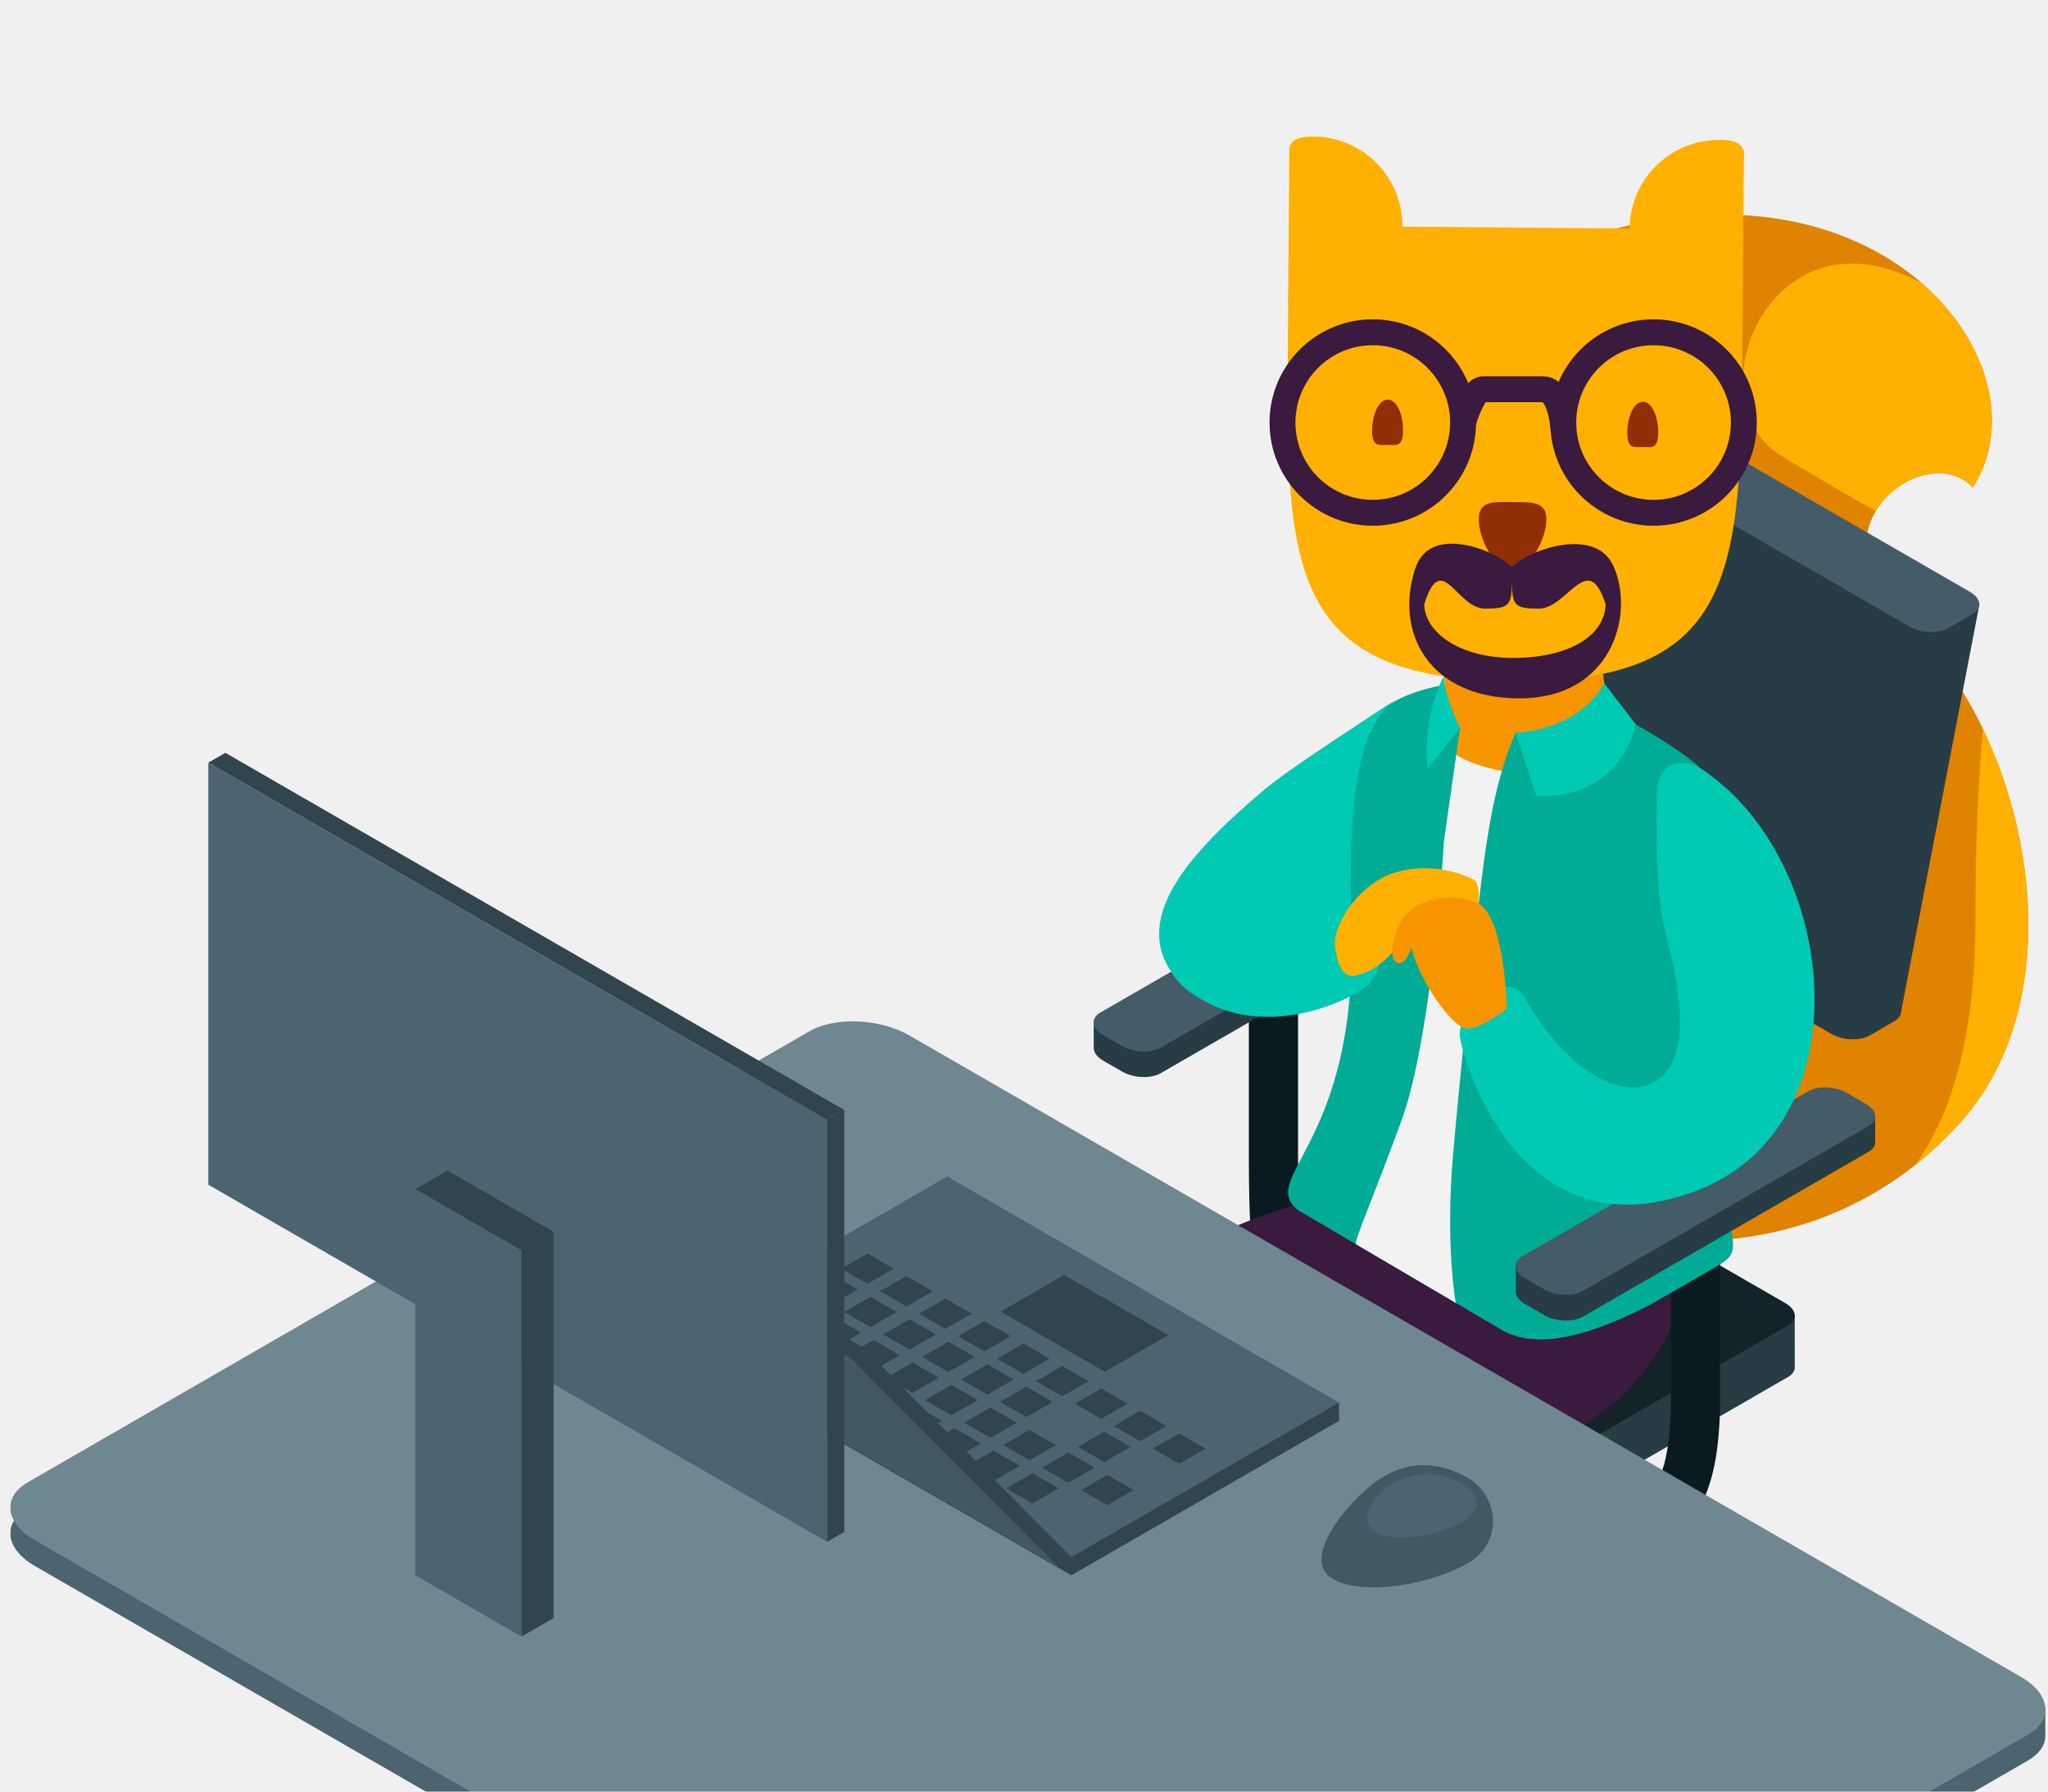
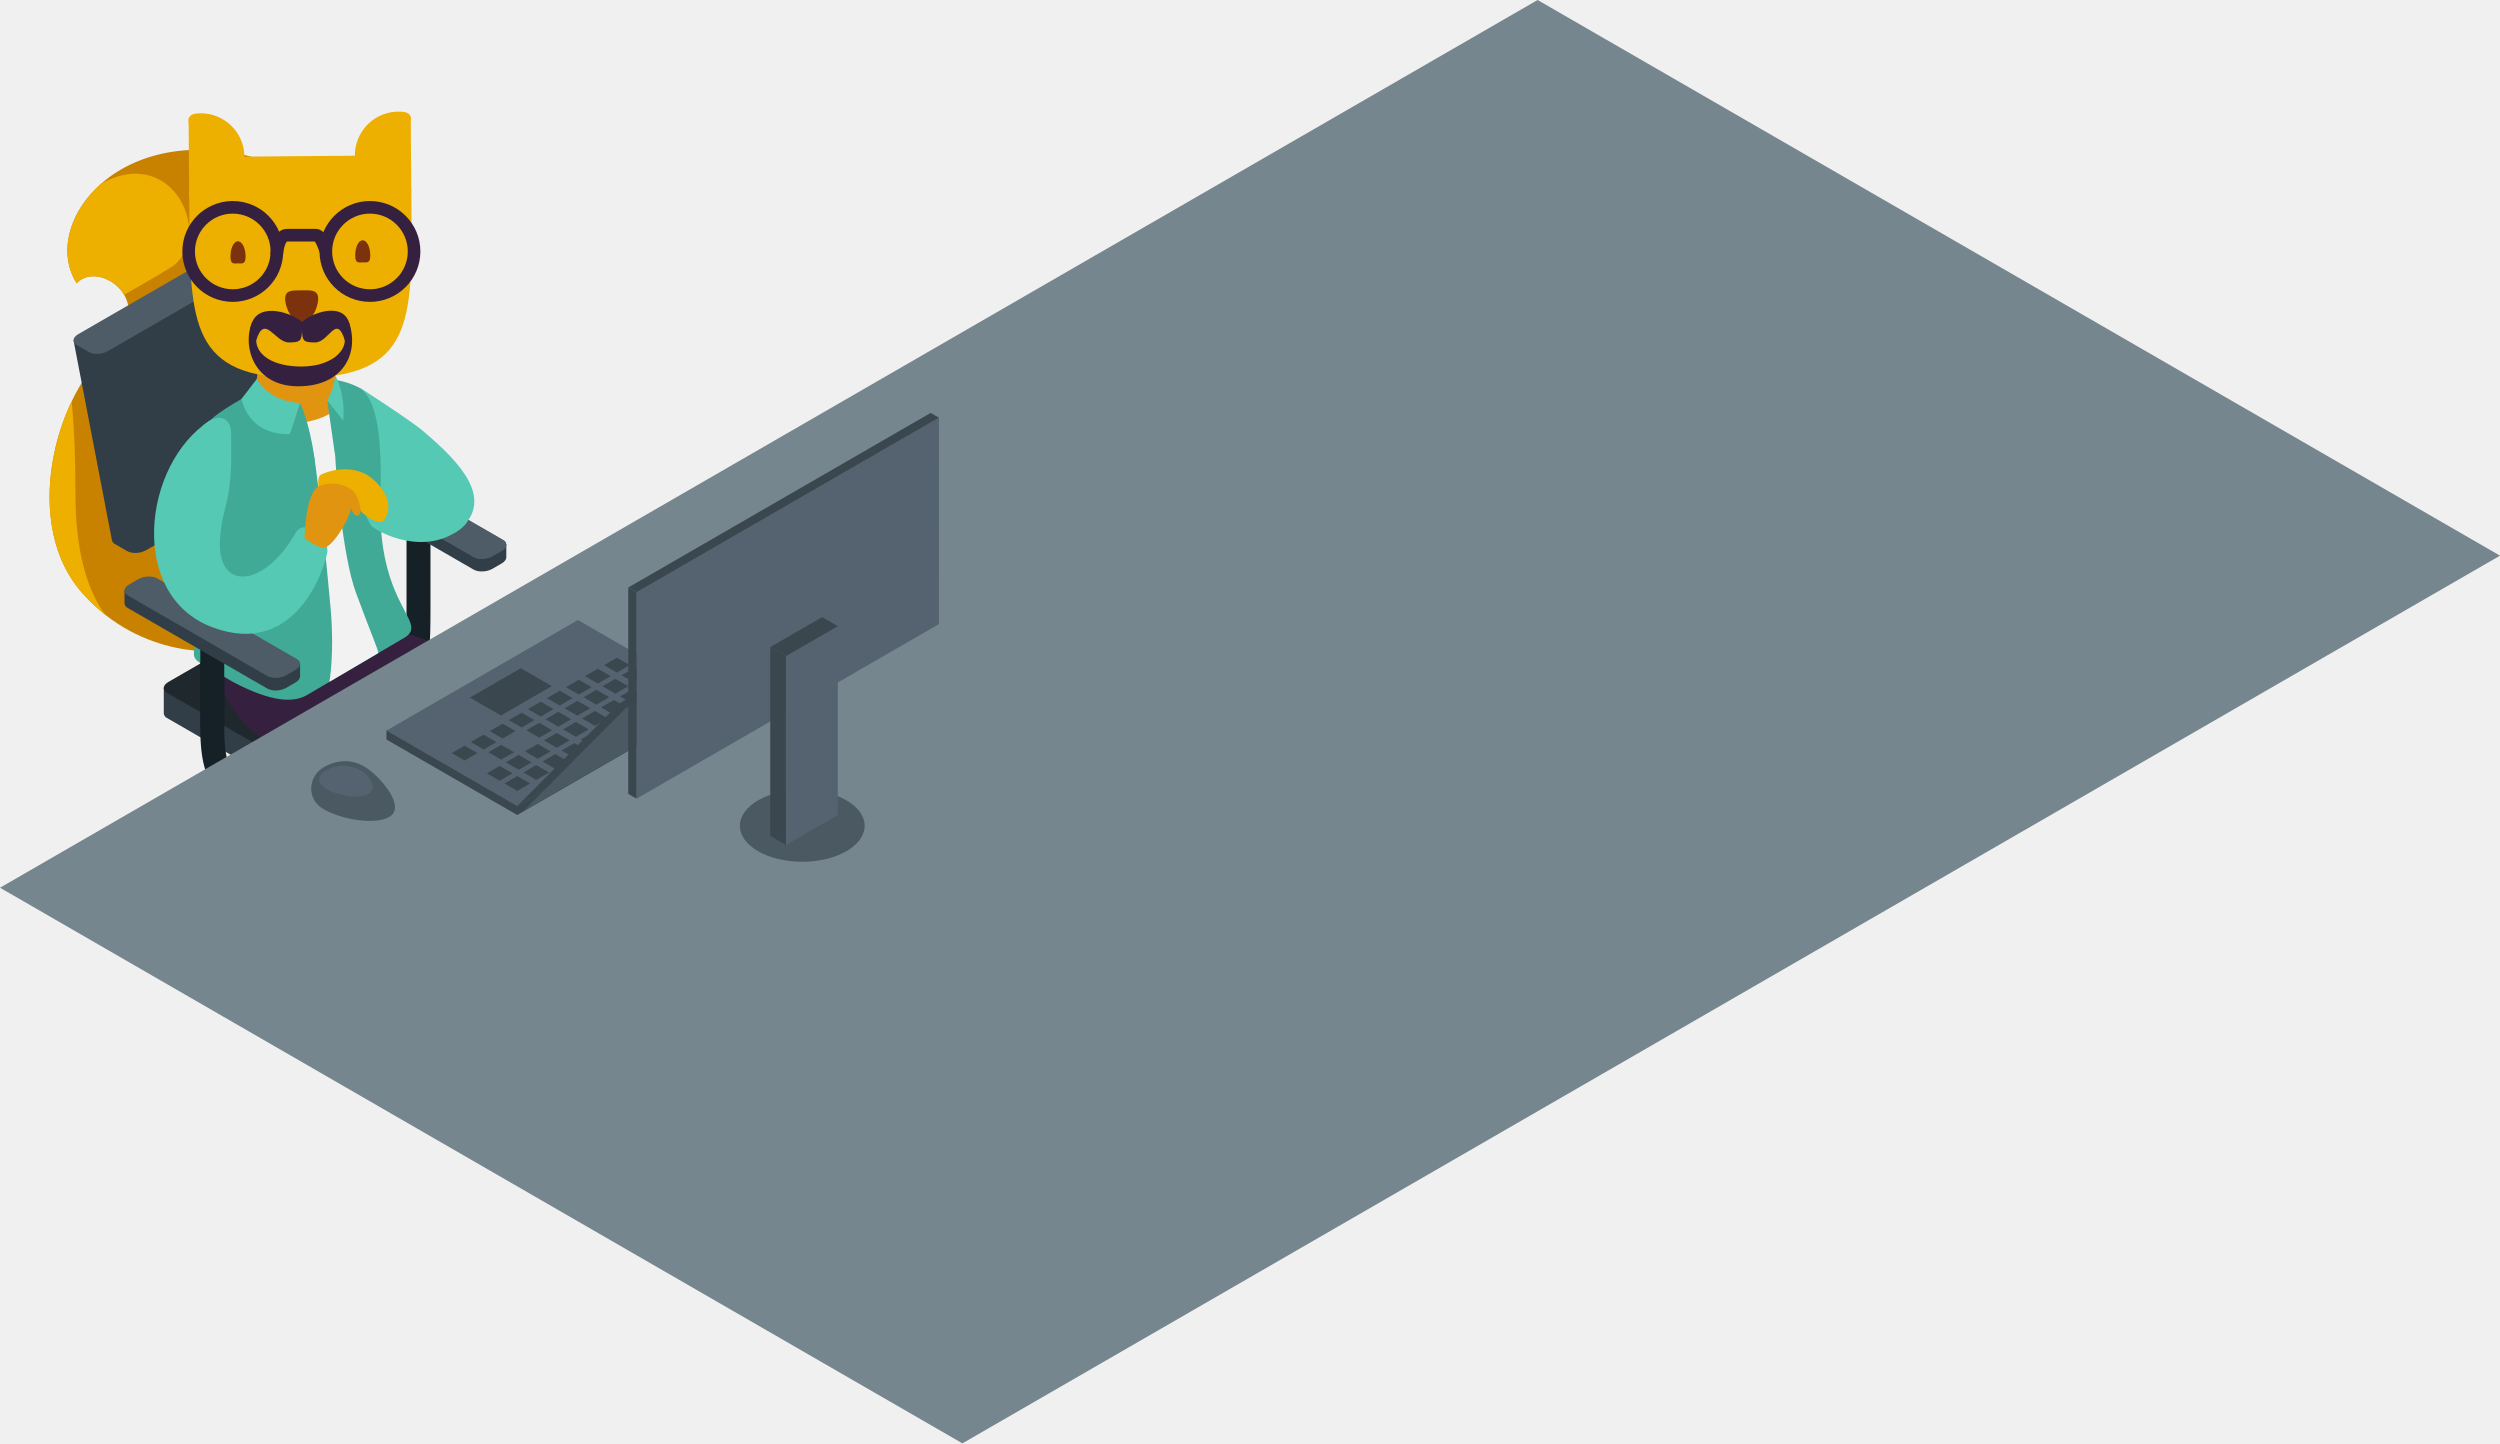
- <svg xmlns="http://www.w3.org/2000/svg" xmlns:xlink="http://www.w3.org/1999/xlink" width="240px" height="210px" viewBox="0 0 240 210" version="1.1">
+ <svg xmlns="http://www.w3.org/2000/svg" viewBox="0 0 1984.29 1145.63">
  <defs>
-     <rect id="path-1" x="0" y="0" width="240" height="210" />
-     <polygon id="path-3" points="0 0.09 238.49 0.09 238.49 137.747 0 137.747" />
-     <polygon id="path-5" points="0 0.09 238.49 0.09 238.49 137.747 0 137.747" />
+     <style>.cls-1{fill:#c98200;}.cls-2{fill:#edaf00;}.cls-3{fill:#323e47;}.cls-15,.cls-4{fill:none;stroke-miterlimit:10;}.cls-4{stroke:#152126;stroke-width:19px;}.cls-5{fill:#404a51;}.cls-6{fill:#1f282d;}.cls-7{fill:#36203f;}.cls-8{fill:#76868e;}.cls-9{fill:#54636f;}.cls-10{fill:#4d5c66;}.cls-11{fill:#55c9b3;}.cls-12{fill:#41aa96;}.cls-13{fill:#e09410;}.cls-14{fill:#7c320d;}.cls-15{stroke:#36203f;stroke-width:10px;}.cls-16{fill:#f2f2f2;}.cls-17{fill:#3a474f;}.cls-18{fill:#4b5963;}</style>
  </defs>
-   <g id="Page-1" stroke="none" stroke-width="1" fill="none" fill-rule="evenodd">
-     <g id="squerol-data-scientist-hero">
-       <mask id="mask-2" fill="white">
-         <use xlink:href="#path-1" />
-       </mask>
-       <g id="Rectangle" />
-       <g id="Group-190" mask="url(#mask-2)">
-         <g transform="translate(120, 138.99) scale(-1, 1) translate(-120, -138.99) translate(0, 16)">
-           <path d="M43.693,129.294 C43.693,129.294 24.669,131.751 10.166,115.45 C-4.337,99.15 3.324,68.968 16.214,57.449 C29.105,45.931 14.245,35.264 8.807,41.154 C-0.711,26.202 21.043,-0.983 57.753,13.063 C74.165,19.342 69.946,42.924 65.65,67.223 C60.337,97.276 51.707,128.425 43.693,129.294" id="Fill-1" stroke="none" fill="#DF8300" fill-rule="nonzero" />
-           <path d="M8.807,41.154 C11.81,37.902 17.684,39.699 20.174,43.9 C22.313,42.723 25.811,40.727 31.223,37.456 C41.921,30.99 32.576,7.483 14.747,17.229 C6.842,24.125 4.27,34.028 8.807,41.154" id="Fill-3" stroke="none" fill="#FFB000" fill-rule="nonzero" />
-           <path d="M15.536,120.538 C11.401,114.733 8.5,105.675 8.5,91.679 C8.5,82.509 8.159,75.235 7.607,69.466 C0.853,83.556 -0.612,103.336 10.166,115.45 C11.904,117.405 13.708,119.086 15.536,120.538" id="Fill-5" stroke="none" fill="#FFB000" fill-rule="nonzero" />
-           <path d="M18.011,103.708 L20.889,105.37 C22.045,106.037 24.065,105.954 25.4,105.183 L58.246,86.224 C59.003,85.787 62.398,115.432 62.371,114.904 C62.349,114.5 59.071,83.91 58.57,83.621 L55.691,81.959 C54.535,81.292 52.516,81.375 51.181,82.146 L18.334,101.105 C17.547,101.56 17.173,102.152 17.237,102.698 C17.281,103.078 17.537,103.435 18.011,103.708" id="Fill-7" stroke="none" fill="#283C46" fill-rule="nonzero" />
-           <path d="M90.768,95.07 L90.768,119.356 C90.768,135.325 89.847,138.467 79.474,145.457" id="Stroke-9" stroke="#091B21" stroke-width="5.765" fill="none" />
-           <path d="M101.016,142.626 L68.133,123.646 C66.977,122.978 64.957,123.062 63.622,123.832 L38,138.622 L29.68,138.093 L29.673,144.308 C29.69,144.716 29.946,145.103 30.453,145.395 L73.105,170.014 C74.261,170.682 76.281,170.598 77.616,169.828 L110.462,150.868 C111.16,150.465 111.533,149.954 111.564,149.463 L111.565,143.296 L101.016,142.626 Z" id="Fill-11" stroke="none" fill="#283C46" fill-rule="nonzero" />
-           <polygon id="Fill-13" stroke="none" fill="#394850" fill-rule="nonzero" points="51.643 157.626 59.987 162.442 59.987 156.972 51.643 152.189" />
-           <path d="M73.105,163.973 L30.453,139.353 C29.875,139.02 29.622,138.564 29.68,138.093 C29.737,137.621 30.107,137.136 30.776,136.75 L63.622,117.791 C64.957,117.02 66.977,116.937 68.133,117.604 L110.786,142.223 C111.286,142.512 111.542,142.894 111.565,143.296 C111.594,143.825 111.22,144.39 110.462,144.827 L77.616,163.786 C76.281,164.557 74.261,164.64 73.105,163.973" id="Fill-15" stroke="none" fill="#142329" fill-rule="nonzero" />
-           <path d="M41.312,123.616 C41.312,123.616 39.284,142.125 54.794,151.187 C70.305,160.249 78.283,160.249 78.283,160.249 L104.146,142.729 C104.146,142.729 106.362,136.777 103.34,132.906 C100.319,129.035 92.083,126.299 82.201,123.337 C72.319,120.375 41.312,123.616 41.312,123.616" id="Fill-17" stroke="none" fill="#3A1A3E" fill-rule="nonzero" />
-           <path d="M41.312,123.616 L41.312,147.903 C41.312,163.872 47.489,164.883 58.314,158.614" id="Stroke-19" stroke="#091B21" stroke-width="5.765" fill="none" />
-           <g id="Group-23" stroke="none" stroke-width="1" fill="none" fill-rule="evenodd" transform="translate(0.302154, 106.6457)">
-             <g id="Fill-21-Clipped">
-               <mask id="mask-4" fill="white">
-                 <use xlink:href="#path-3" />
-               </mask>
-               <g id="path-1" />
-               <path d="M133.12,1.75 L2.875,76.927 C0.967,78.028 0,76.379 0,77.715 C0,78.205 0.001,80.825 0.002,80.85 C0.037,81.921 0.705,82.939 2.032,83.705 L93.628,136.574 C96.638,138.311 101.895,138.093 105.37,136.088 L235.615,60.91 C239.09,58.904 239.468,55.87 236.458,54.132 L144.862,1.263 C141.852,-0.474 136.595,-0.256 133.12,1.75" id="Fill-21" fill="#4C6370" fill-rule="nonzero" mask="url(#mask-4)" />
-             </g>
-           </g>
-           <g id="Group-26" stroke="none" stroke-width="1" fill="none" fill-rule="evenodd" transform="translate(0.302154, 103.625)">
-             <g id="Fill-24-Clipped">
-               <mask id="mask-6" fill="white">
-                 <use xlink:href="#path-5" />
-               </mask>
-               <g id="path-3" />
-               <path d="M133.12,1.75 L2.875,76.927 C0.957,78.034 -0.018,79.455 0.001,80.798 C0.015,81.888 0.683,82.927 2.032,83.705 L93.628,136.574 C96.638,138.311 101.895,138.093 105.37,136.088 L235.615,60.91 C239.09,58.904 239.468,55.87 236.458,54.132 L144.862,1.263 C141.852,-0.474 136.595,-0.256 133.12,1.75" id="Fill-24" fill="#6F8790" fill-rule="nonzero" mask="url(#mask-6)" />
-             </g>
-           </g>
-           <path d="M76.556,84.574 L69.713,86.208 L69.709,89.389 C69.731,89.792 69.988,90.174 70.488,90.463 L103.982,109.796 C105.139,110.463 107.158,110.38 108.493,109.609 L110.724,108.321 C111.429,107.915 111.802,107.397 111.827,106.901 L111.827,103.785 L76.556,84.574 Z" id="Fill-27" stroke="none" fill="#283C46" fill-rule="nonzero" />
-           <path d="M103.982,106.775 L70.488,87.443 C69.922,87.116 69.668,86.669 69.713,86.208 C69.76,85.728 70.131,85.232 70.812,84.839 L73.043,83.552 C74.377,82.781 76.397,82.697 77.553,83.365 L111.047,102.697 C111.553,102.99 111.81,103.377 111.827,103.785 C111.849,104.309 111.475,104.868 110.724,105.301 L108.493,106.588 C107.158,107.359 105.139,107.443 103.982,106.775" id="Fill-29" stroke="none" fill="#4C6370" fill-rule="nonzero" />
-           <path d="M103.982,106.775 L70.488,87.443 C69.922,87.116 69.668,86.669 69.713,86.208 C69.76,85.728 70.131,85.232 70.812,84.839 L73.043,83.552 C74.377,82.781 76.397,82.697 77.553,83.365 L111.047,102.697 C111.553,102.99 111.81,103.377 111.827,103.785 C111.849,104.309 111.475,104.868 110.724,105.301 L108.493,106.588 C107.158,107.359 105.139,107.443 103.982,106.775" id="Fill-31" stroke="none" fill="#445C67" fill-rule="nonzero" />
-           <polygon id="Fill-33" stroke="none" fill="#283C46" fill-rule="nonzero" points="8.046 54.888 17.237 102.698 59.349 84.696 50.165 37.022" />
-           <path d="M85.121,93.188 C75.657,88.355 72.617,75.805 72.241,71.007 C72.163,70.453 72.13,69.908 72.16,69.384 C72.352,66.092 74.741,64.891 77.498,66.703 C77.499,66.703 77.5,66.704 77.501,66.705 C83.025,70.336 89.34,74.466 91.726,76.473 C101.355,84.574 108.393,92.671 101.235,99.71 C95.788,105.066 76.3,101.445 85.121,93.188" id="Fill-35" stroke="none" fill="#00CAB3" fill-rule="nonzero" />
-           <path d="M81.616,95.389 C81.726,86.613 82.636,69.31 76.213,66.022 C70.816,63.259 59.906,62.211 48.297,68.912 C36.687,75.613 37.34,77.486 37.992,86.092 L37.888,119.816 C37.888,129.702 35.179,130.336 38.756,132.401 L46.378,136.801 C55.815,141.755 60.918,141.675 64.016,139.888 L87.754,125.924 C92.766,122.267 81.616,118.543 81.616,95.389" id="Fill-37" stroke="none" fill="#00AC96" fill-rule="nonzero" />
-           <path d="M8.825,55.975 L11.703,57.636 C12.86,58.304 14.879,58.22 16.214,57.449 L49.061,38.491 C49.788,38.071 50.163,37.533 50.165,37.022 C50.167,36.597 49.91,36.19 49.384,35.887 L46.506,34.226 C45.35,33.558 43.33,33.642 41.995,34.412 L9.149,53.371 C8.398,53.805 8.024,54.363 8.046,54.888 C8.063,55.296 8.319,55.683 8.825,55.975" id="Fill-39" stroke="none" fill="#445C67" fill-rule="nonzero" />
-           <path d="M27.1,113.121 L20.257,114.754 L20.253,117.935 C20.275,118.338 20.532,118.72 21.032,119.01 L54.526,138.342 C55.683,139.01 57.702,138.926 59.037,138.155 L61.268,136.868 C61.973,136.461 62.346,135.944 62.371,135.448 L62.371,132.331 L27.1,113.121 Z" id="Fill-41" stroke="none" fill="#283C46" fill-rule="nonzero" />
-           <path d="M54.526,135.322 L21.032,115.989 C20.466,115.662 20.212,115.215 20.257,114.755 C20.303,114.274 20.675,113.779 21.356,113.385 L23.587,112.097 C24.921,111.327 26.941,111.243 28.097,111.911 L61.592,131.244 C62.097,131.536 62.354,131.923 62.371,132.331 C62.393,132.855 62.019,133.414 61.268,133.847 L59.037,135.135 C57.702,135.905 55.683,135.989 54.526,135.322" id="Fill-43" stroke="none" fill="#445C67" fill-rule="nonzero" />
-           <path d="M51.775,72.241 C56.718,75.093 65.727,75.583 69.675,72.24 C70.964,71.149 70.306,65.98 70.816,63.259 C72.028,56.789 72.446,50.482 68.967,48.473 C64.024,45.62 59.871,44.9 54.928,47.753 C51.908,49.497 52.436,55.747 52.191,62.116 C52.035,66.171 49.853,71.131 51.775,72.241" id="Fill-45" stroke="none" fill="#F79500" fill-rule="nonzero" />
-           <path d="M35.634,1.598 C35.634,1.598 35.603,-2.396 35.806,24.196 C36.01,50.787 36.111,64.083 62.746,63.861 C89.381,63.641 89.28,50.345 89.076,23.754 C88.873,-2.838 88.904,1.156 88.904,1.156 L75.657,10.568 L49.022,10.79 L35.634,1.598 Z" id="Fill-47" stroke="none" fill="#FFB000" fill-rule="nonzero" />
-           <path d="M79.203,34.441 C79.218,36.436 78.405,36.14 77.406,36.148 C76.406,36.156 75.599,36.466 75.583,34.471 C75.568,32.475 76.366,30.85 77.365,30.842 C78.365,30.834 79.187,32.445 79.203,34.441" id="Fill-49" stroke="none" fill="#8F2E07" fill-rule="nonzero" />
-           <path d="M49.301,34.689 C49.316,36.684 48.503,36.388 47.504,36.396 C46.505,36.404 45.697,36.714 45.681,34.719 C45.667,32.723 46.464,31.098 47.464,31.09 C48.463,31.082 49.285,32.693 49.301,34.689" id="Fill-51" stroke="none" fill="#8F2E07" fill-rule="nonzero" />
-           <path d="M66.707,44.847 C66.723,47.031 64.978,50.737 62.791,50.755 C60.604,50.773 58.803,47.097 58.786,44.913 C58.769,42.73 60.544,42.866 62.731,42.848 C64.918,42.83 66.69,42.664 66.707,44.847" id="Fill-53" stroke="none" fill="#8F2E07" fill-rule="nonzero" />
-           <path d="M49.022,10.789 C49.066,16.578 44.402,21.31 38.604,21.358 C32.806,21.406 37.691,16.672 37.646,10.884 C37.602,5.095 32.646,0.444 38.444,0.396 C44.242,0.348 48.978,5.001 49.022,10.789" id="Fill-55" stroke="none" fill="#FFB000" fill-rule="nonzero" />
-           <path d="M87.033,10.474 C87.077,16.263 92.034,20.915 86.236,20.963 C80.438,21.011 75.702,16.357 75.657,10.568 C75.613,4.78 80.278,0.049 86.075,0.001 C91.874,-0.048 86.989,4.686 87.033,10.474" id="Fill-57" stroke="none" fill="#FFB000" fill-rule="nonzero" />
-           <path d="M56.775,34.329 C56.775,34.329 57.033,29.628 59.19,29.628 L66.201,29.628 C67.447,29.628 68.545,33.528 68.545,33.528" id="Stroke-62" stroke="#3A1A3E" stroke-width="3.034" fill="none" />
-           <path d="M56.806,33.528 C56.806,39.371 52.069,44.107 46.225,44.107 C40.38,44.107 35.642,39.371 35.642,33.528 C35.642,27.685 40.38,22.948 46.225,22.948 C52.069,22.948 56.806,27.685 56.806,33.528 Z" id="Stroke-64" stroke="#3A1A3E" stroke-width="3.034" fill="none" />
-           <path d="M89.71,33.528 C89.71,39.371 84.972,44.107 79.128,44.107 C73.283,44.107 68.545,39.371 68.545,33.528 C68.545,27.685 73.283,22.948 79.128,22.948 C84.972,22.948 89.71,27.685 89.71,33.528 Z" id="Stroke-66" stroke="#3A1A3E" stroke-width="3.034" fill="none" />
-           <path d="M74.171,50.73 C72.593,45.421 64.923,48.362 62.822,50.462 C60.72,48.362 52.656,45.521 50.772,50.73 C49.585,54.01 51.852,54.808 51.852,54.808 C53.891,48.331 56.312,55.342 59.671,55.342 C62.48,55.342 62.794,54.97 62.822,52.238 C62.849,54.97 63.163,55.342 65.971,55.342 C69.331,55.342 71.052,48.331 73.092,54.808 C73.092,54.808 75.064,53.73 74.171,50.73" id="Fill-68" stroke="none" fill="#3A1A3E" fill-rule="nonzero" />
-           <path d="M50.772,50.73 C48.512,56.342 51.271,65.859 61.931,65.859 C72.59,65.859 76.577,58.087 74.171,50.73 C71.985,50.999 73.092,51.671 73.092,54.808 C73.092,57.946 69.198,61.118 62.66,61.118 C56.122,61.118 51.509,58.467 51.852,54.204 C52.194,49.941 50.772,50.73 50.772,50.73" id="Fill-70" stroke="none" fill="#3A1A3E" fill-rule="nonzero" />
-           <path d="M101.235,99.71 C92.418,107.043 80.851,100.743 79.474,99.331 C77.908,97.083 77.229,94.396 79.474,91.376 C81.719,88.356 109.133,93.141 101.235,99.71" id="Fill-72" stroke="none" fill="#00CAB3" fill-rule="nonzero" />
-           <path d="M48.296,68.912 L51.985,64.114 C55.367,69.878 62.37,69.86 62.37,69.86 L59.987,77.279 C59.987,77.279 50.744,78.368 48.296,68.912" id="Fill-74" stroke="none" fill="#00CAB3" fill-rule="nonzero" />
-           <path d="M63.424,74.476 C63.424,74.476 67.566,73.847 69.675,72.24 C70.223,74.409 70.663,79.839 70.796,82.637 C70.928,85.435 72.388,106.127 75.762,115.341 C79.137,124.554 81.142,129.005 81.121,129.825 C79.475,130.794 69.397,136.723 69.397,136.723 C69.397,136.723 70.656,129.991 69.709,119.217 C68.762,108.443 66.609,87.561 65.791,82.914 C64.974,78.267 63.424,74.476 63.424,74.476" id="Fill-76" stroke="none" fill="#F2F2F2" fill-rule="nonzero" />
-           <path d="M68.893,69.289 C68.893,69.289 70.704,65.854 70.816,63.259 C73.496,68.519 72.697,74.125 72.697,74.125 L68.893,69.289 Z" id="Fill-78" stroke="none" fill="#00CAB3" fill-rule="nonzero" />
-           <path d="M62.371,69.86 C62.371,69.86 64.548,74.15 65.791,82.914 C67.035,91.678 59.987,77.279 59.987,77.279 L62.371,69.86 Z" id="Fill-80" stroke="none" fill="#00AC96" fill-rule="nonzero" />
-           <polygon id="Fill-82" stroke="none" fill="#00AC96" fill-rule="nonzero" points="68.893 69.289 72.697 74.125 70.795 82.637" />
-           <path d="M45.823,77.111 C45.823,80.41 43.507,84.421 40.649,86.07 C37.792,87.719 35.476,86.382 35.476,83.084 C35.476,79.786 37.792,75.774 40.649,74.125 C43.507,72.476 45.823,73.813 45.823,77.111" id="Fill-84" stroke="none" fill="#00CAB3" fill-rule="nonzero" />
-           <path d="M45.823,77.111 C44.19,75.478 40.649,74.125 40.649,74.125 C24.648,84.529 21.032,115.989 41.312,123.616 C61.592,131.244 68.332,109.038 68.894,105.674 C69.454,102.31 63.414,97.296 61.34,100.942 C53.666,114.435 42.184,115.043 43.188,102.237 C43.927,92.814 46.224,95.07 45.823,77.111" id="Fill-86" stroke="none" fill="#00CAB3" fill-rule="nonzero" />
-           <path d="M80.647,98.21 C80.647,98.21 77.223,97.518 74.705,92.484 C72.187,87.449 67.034,91.678 67.034,91.678 C67.034,91.678 66.117,87.65 67.389,87.046 C68.662,86.442 72.288,85.032 76.417,86.24 C80.546,87.449 83.898,92.219 83.532,95.07 C83.165,97.921 82.145,98.851 80.647,98.21" id="Fill-88" stroke="none" fill="#FFB000" fill-rule="nonzero" />
-           <path d="M63.424,102.237 C63.424,102.237 63.594,91.074 67.034,89.765 C70.475,88.456 74,89.664 75.309,91.275 C76.618,92.886 77.424,96.327 76.316,96.822 C75.209,97.317 74.604,95.07 74.604,95.07 C73.698,98.928 69.77,104.567 68.057,104.567 C66.345,104.567 63.424,102.237 63.424,102.237" id="Fill-90" stroke="none" fill="#F79500" fill-rule="nonzero" />
-           <polygon id="Fill-92" stroke="none" fill="#30454E" fill-rule="nonzero" points="160.37 142.141 114.448 168.646 83.079 150.54 83.079 148.405 160.37 140.006" />
-           <polygon id="Fill-94" stroke="none" fill="#4C6370" fill-rule="nonzero" points="160.37 140.005 114.448 166.511 83.079 148.405 129.001 121.899" />
-           <polygon id="Fill-98" stroke="none" fill="#30454E" fill-rule="nonzero" points="119.014 156.676 115.935 158.453 119.014 160.23 122.093 158.453" />
-           <polygon id="Fill-100" stroke="none" fill="#30454E" fill-rule="nonzero" points="123.58 154.04 120.501 155.818 123.58 157.595 126.659 155.818" />
-           <polygon id="Fill-102" stroke="none" fill="#30454E" fill-rule="nonzero" points="128.146 151.405 125.067 153.182 128.146 154.959 131.224 153.182" />
-           <polygon id="Fill-104" stroke="none" fill="#30454E" fill-rule="nonzero" points="132.711 148.77 129.632 150.547 132.711 152.324 135.79 150.547" />
-           <polygon id="Fill-106" stroke="none" fill="#30454E" fill-rule="nonzero" points="137.277 146.134 134.198 147.911 137.277 149.689 140.356 147.912" />
-           <polygon id="Fill-108" stroke="none" fill="#30454E" fill-rule="nonzero" points="141.843 143.499 138.764 145.276 141.843 147.053 144.922 145.276" />
-           <polygon id="Fill-110" stroke="none" fill="#30454E" fill-rule="nonzero" points="146.409 140.864 143.33 142.641 146.409 144.418 149.488 142.641" />
-           <polygon id="Fill-112" stroke="none" fill="#30454E" fill-rule="nonzero" points="150.975 138.228 147.896 140.005 150.975 141.783 154.054 140.005" />
-           <polygon id="Fill-114" stroke="none" fill="#30454E" fill-rule="nonzero" points="110.237 156.881 107.159 158.658 110.237 160.435 113.316 158.658" />
-           <polygon id="Fill-116" stroke="none" fill="#30454E" fill-rule="nonzero" points="114.803 154.245 111.724 156.023 114.803 157.8 117.882 156.023" />
-           <polygon id="Fill-118" stroke="none" fill="#30454E" fill-rule="nonzero" points="119.369 151.61 116.29 153.387 119.369 155.164 122.448 153.387" />
-           <polygon id="Fill-120" stroke="none" fill="#30454E" fill-rule="nonzero" points="123.935 148.975 120.856 150.752 123.935 152.529 127.014 150.752" />
-           <polygon id="Fill-122" stroke="none" fill="#30454E" fill-rule="nonzero" points="128.501 146.339 125.422 148.116 128.501 149.894 131.58 148.117" />
-           <polygon id="Fill-124" stroke="none" fill="#30454E" fill-rule="nonzero" points="133.067 143.704 129.988 145.481 133.067 147.258 136.146 145.481" />
-           <polygon id="Fill-126" stroke="none" fill="#30454E" fill-rule="nonzero" points="137.633 141.069 134.554 142.846 137.633 144.623 140.711 142.846" />
-           <polygon id="Fill-128" stroke="none" fill="#30454E" fill-rule="nonzero" points="142.198 138.433 139.12 140.21 142.198 141.988 145.277 140.21" />
-           <polygon id="Fill-130" stroke="none" fill="#30454E" fill-rule="nonzero" points="146.764 135.798 143.685 137.575 146.764 139.352 149.843 137.575" />
-           <polygon id="Fill-132" stroke="none" fill="#30454E" fill-rule="nonzero" points="110.593 151.815 107.514 153.592 110.593 155.37 113.672 153.592" />
-           <polygon id="Fill-134" stroke="none" fill="#30454E" fill-rule="nonzero" points="119.724 146.544 116.646 148.321 119.724 150.099 122.803 148.321" />
-           <polygon id="Fill-136" stroke="none" fill="#30454E" fill-rule="nonzero" points="124.29 143.909 121.211 145.686 124.29 147.463 127.369 145.686" />
-           <polygon id="Fill-138" stroke="none" fill="#30454E" fill-rule="nonzero" points="128.856 141.274 125.777 143.051 128.856 144.828 131.935 143.051" />
-           <polygon id="Fill-140" stroke="none" fill="#30454E" fill-rule="nonzero" points="133.422 138.638 130.343 140.416 133.422 142.193 136.501 140.416" />
-           <polygon id="Fill-142" stroke="none" fill="#30454E" fill-rule="nonzero" points="137.988 136.003 134.909 137.78 137.988 139.557 141.067 137.78" />
-           <polygon id="Fill-144" stroke="none" fill="#30454E" fill-rule="nonzero" points="142.554 133.367 139.475 135.144 142.554 136.922 145.632 135.144" />
-           <polygon id="Fill-146" stroke="none" fill="#30454E" fill-rule="nonzero" points="101.816 152.02 98.737 153.797 101.816 155.575 104.895 153.797" />
-           <polygon id="Fill-148" stroke="none" fill="#30454E" fill-rule="nonzero" points="106.382 149.385 103.303 151.162 106.382 152.939 109.461 151.162" />
-           <polygon id="Fill-150" stroke="none" fill="#30454E" fill-rule="nonzero" points="110.948 146.749 107.869 148.526 110.948 150.304 114.027 148.526" />
-           <polygon id="Fill-152" stroke="none" fill="#30454E" fill-rule="nonzero" points="115.514 144.114 112.435 145.891 115.514 147.668 118.593 145.891" />
-           <polygon id="Fill-154" stroke="none" fill="#30454E" fill-rule="nonzero" points="120.08 141.479 117.001 143.256 120.08 145.033 123.159 143.256" />
-           <polygon id="Fill-156" stroke="none" fill="#30454E" fill-rule="nonzero" points="124.646 138.843 121.567 140.62 124.646 142.398 127.724 140.621" />
-           <polygon id="Fill-158" stroke="none" fill="#30454E" fill-rule="nonzero" points="129.211 136.208 126.133 137.985 129.211 139.762 132.29 137.985" />
-           <polygon id="Fill-160" stroke="none" fill="#30454E" fill-rule="nonzero" points="133.777 133.572 130.698 135.35 133.777 137.127 136.856 135.35" />
-           <polygon id="Fill-162" stroke="none" fill="#30454E" fill-rule="nonzero" points="138.343 130.937 135.264 132.714 138.343 134.491 141.422 132.714" />
-           <polygon id="Fill-164" stroke="none" fill="#30454E" fill-rule="nonzero" points="115.303 133.451 103.093 140.499 110.529 144.791 122.74 137.743" />
-           <polygon id="Fill-166" stroke="none" fill="#30454E" fill-rule="nonzero" points="160.37 140.005 114.448 166.511 138.857 141.956 184.778 115.45" />
-           <polygon id="Fill-168" stroke="none" fill="#30454E" fill-rule="nonzero" points="186.278 116.632 140.356 143.138 138.857 141.956 184.778 115.45" />
-           <polygon id="Fill-170" stroke="none" fill="#425863" fill-rule="nonzero" points="161.87 141.187 115.948 167.693 140.356 143.138 186.278 116.632" />
-           <polygon id="Fill-172" stroke="none" fill="#4C6370" fill-rule="nonzero" points="143.066 164.727 215.586 122.867 215.588 73.394 143.067 115.253" />
-           <polygon id="Fill-174" stroke="none" fill="#30454E" fill-rule="nonzero" points="143.067 115.253 215.588 73.394 213.589 72.24 141.068 114.1" />
-           <polygon id="Fill-176" stroke="none" fill="#30454E" fill-rule="nonzero" points="143.067 115.253 143.066 164.727 141.067 163.573 141.068 114.1" />
-           <polygon id="Fill-180" stroke="none" fill="#4C6370" fill-rule="nonzero" points="178.888 175.828 191.321 168.652 191.321 123.374 178.888 130.551" />
-           <polygon id="Fill-182" stroke="none" fill="#30454E" fill-rule="nonzero" points="178.888 130.551 191.321 123.374 187.562 121.205 175.129 128.381" />
-           <polygon id="Fill-184" stroke="none" fill="#30454E" fill-rule="nonzero" points="178.888 130.551 178.888 175.828 175.129 173.659 175.129 128.381" />
-           <path d="M68.014,167.248 C72.383,169.769 80.314,171.093 83.791,169.085 C87.269,167.078 83.292,161.375 79.4,158.166 C75.543,154.986 71.448,155.228 67.971,157.235 C64.493,159.242 63.645,164.726 68.014,167.248" id="Fill-186" stroke="none" fill="#425863" fill-rule="nonzero" />
-           <path d="M68.787,162.463 C71.541,164.054 76.542,164.888 78.734,163.622 C80.927,162.357 79.482,159.471 76.727,157.88 C73.973,156.291 70.952,156.599 68.76,157.865 C66.567,159.13 66.033,160.874 68.787,162.463" id="Fill-188" stroke="none" fill="#4C6370" fill-rule="nonzero" />
-         </g>
-       </g>
-     </g>
+   <g id="Camada_9" data-name="Camada 9">
+     <path class="cls-1" d="M176.37,516.61s-63,8.14-111-45.83-22.65-153.87,20-192-6.52-73.45-24.52-53.95c-31.5-49.5,40.5-139.49,162-93,54.32,20.78,40.35,98.85,26.14,179.29C231.45,410.62,202.89,513.73,176.37,516.61Z" />
+     <path class="cls-2" d="M60.91,224.83c9.94-10.77,29.38-4.81,37.62,9.09,7.08-3.89,18.66-10.5,36.57-21.33,35.41-21.41,4.48-99.22-54.53-67C54.41,168.46,45.9,201.24,60.91,224.83Z" />
+     <path class="cls-2" d="M83.18,487.62C69.5,468.41,59.9,438.42,59.9,392.09c0-30.35-1.13-54.44-3-73.53-22.35,46.64-27.2,112.12,8.47,152.22A141,141,0,0,0,83.18,487.62Z" />
+     <path class="cls-3" d="M91.37,431.91l9.53,5.5c3.82,2.21,10.51,1.93,14.93-.62L224.53,374c2.51-1.44,13.75,96.69,13.65,94.94-.07-1.33-10.92-102.6-12.57-103.56l-9.53-5.5c-3.83-2.21-10.51-1.93-14.93.62L92.44,423.29c-2.6,1.51-3.84,3.47-3.63,5.28A4.61,4.61,0,0,0,91.37,431.91Z" />
+     <path class="cls-4" d="M332.17,403.32v80.39c0,52.87-3.05,63.27-37.38,86.41" />
+     <path class="cls-3" d="M366.08,560.75,257.26,497.91c-3.83-2.21-10.51-1.93-14.93.62l-84.8,49L130,545.74l0,20.57a4.48,4.48,0,0,0,2.58,3.6l141.16,81.5c3.83,2.21,10.51,1.94,14.93-.62L397.35,588c2.31-1.33,3.54-3,3.64-4.65V563Z" />
+     <polygon class="cls-5" points="202.68 610.4 230.3 626.35 230.3 608.24 202.68 592.4 202.68 610.4" />
+     <path class="cls-6" d="M273.71,631.41l-141.16-81.5c-1.91-1.1-2.75-2.61-2.56-4.17s1.42-3.17,3.63-4.45l108.71-62.76c4.42-2.55,11.1-2.83,14.93-.62l141.16,81.5A4.55,4.55,0,0,1,401,563c.09,1.75-1.15,3.62-3.65,5.07L288.64,630.79C284.22,633.34,277.54,633.62,273.71,631.41Z" />
+     <path class="cls-7" d="M168.49,497.82s-6.71,61.27,44.62,91.27,77.74,30,77.74,30l85.59-58s7.34-19.71-2.66-32.52-37.26-21.87-70-31.68S168.49,497.82,168.49,497.82Z" />
+     <path class="cls-4" d="M168.49,497.82v80.39c0,52.87,20.44,56.22,56.27,35.46" />
+     <polygon class="cls-8" points="1984.29 441.03 763.87 1145.63 0 704.6 1220.42 0 1984.29 441.03" />
+     <path class="cls-3" d="M285.13,368.57,262.48,374v10.53a4.52,4.52,0,0,0,2.58,3.56l110.85,64c3.83,2.2,10.51,1.93,14.93-.62l7.38-4.27c2.34-1.34,3.57-3.06,3.65-4.7V432.16Z" />
+     <path class="cls-9" d="M375.9,442.07l-110.85-64c-1.87-1.09-2.72-2.56-2.57-4.09s1.39-3.23,3.64-4.53l7.38-4.27c4.42-2.55,11.11-2.82,14.93-.61l110.85,64a4.45,4.45,0,0,1,2.58,3.59c.08,1.74-1.16,3.59-3.65,5l-7.38,4.27C386.41,444,379.73,444.27,375.9,442.07Z" />
+     <path class="cls-10" d="M375.9,442.07l-110.85-64c-1.87-1.09-2.72-2.56-2.57-4.09s1.39-3.23,3.64-4.53l7.38-4.27c4.42-2.55,11.11-2.82,14.93-.61l110.85,64a4.45,4.45,0,0,1,2.58,3.59c.08,1.74-1.16,3.59-3.65,5l-7.38,4.27C386.41,444,379.73,444.27,375.9,442.07Z" />
+     <polygon class="cls-3" points="58.39 270.3 88.81 428.57 228.18 368.97 197.79 211.15 58.39 270.3" />
+     <path class="cls-11" d="M313.48,397.09c-31.32-16-41.38-57.55-42.63-73.43a27.28,27.28,0,0,1-.27-5.37c.64-10.91,8.55-14.88,17.67-8.88h0c18.28,12,39.18,25.69,47.08,32.33,31.87,26.82,55.16,53.62,31.47,76.93C348.78,436.41,284.28,424.42,313.48,397.09Z" />
+     <path class="cls-12" d="M301.88,404.37c.36-29.05,3.37-86.33-17.88-97.21-17.87-9.15-54-12.62-92.39,9.56s-36.27,28.39-34.11,56.87l-.34,111.65c0,32.72-9,34.82,2.87,41.66l25.23,14.56c31.23,16.4,48.12,16.14,58.37,10.22l78.56-46.23C338.78,493.35,301.88,481,301.88,404.37Z" />
+     <path class="cls-10" d="M61,273.9l9.53,5.5c3.83,2.2,10.51,1.93,14.93-.62L194.13,216c2.41-1.39,3.65-3.17,3.66-4.86a4.43,4.43,0,0,0-2.58-3.75l-9.53-5.5c-3.83-2.21-10.51-1.94-14.93.61L62,265.28c-2.48,1.43-3.72,3.28-3.65,5A4.52,4.52,0,0,0,61,273.9Z" />
+     <path class="cls-4" d="M168.49,497.82v80.39" />
+     <path class="cls-3" d="M121.46,463.07l-22.65,5.41,0,10.53a4.54,4.54,0,0,0,2.58,3.56l110.85,64c3.83,2.2,10.51,1.93,14.93-.62l7.38-4.27c2.34-1.34,3.57-3.06,3.65-4.7V526.66Z" />
+     <path class="cls-10" d="M212.22,536.57l-110.85-64c-1.87-1.09-2.71-2.56-2.56-4.09s1.38-3.23,3.63-4.53l7.39-4.27c4.41-2.55,11.1-2.82,14.92-.61l110.86,64a4.49,4.49,0,0,1,2.58,3.59c.07,1.74-1.17,3.59-3.66,5L227.15,536C222.73,538.5,216.05,538.77,212.22,536.57Z" />
+     <path class="cls-13" d="M203.12,327.74c16.36,9.44,46.17,11.07,59.24,0,4.27-3.61,2.09-20.72,3.77-29.73,4-21.42,5.4-42.3-6.12-48.95-16.35-9.44-30.1-11.83-46.46-2.38-10,5.77-8.25,26.46-9.06,47.55C204,307.65,196.76,324.07,203.12,327.74Z" />
+     <path class="cls-2" d="M149.7,93.88s-.1-13.22.57,74.81,1,132,89.16,131.31,87.81-44.74,87.14-132.77S326,92.42,326,92.42l-43.84,31.16-88.15.73Z" />
+     <path class="cls-14" d="M293.89,202.61c.05,6.6-2.64,5.62-5.95,5.65s-6,1.05-6-5.55,2.59-12,5.9-12S293.84,196,293.89,202.61Z" />
+     <path class="cls-14" d="M194.93,203.43c0,6.6-2.64,5.62-6,5.65s-6,1-6-5.55,2.59-12,5.9-12S194.88,196.82,194.93,203.43Z" />
+     <path class="cls-14" d="M252.53,237.06c.06,7.23-5.72,19.49-12.95,19.55s-13.2-12.11-13.26-19.33,5.82-6.78,13.06-6.84S252.48,229.83,252.53,237.06Z" />
+     <path class="cls-2" d="M194,124.31a34.76,34.76,0,0,1-34.48,35c-19.19.16-3-15.51-3.17-34.68S139.81,90.06,159,89.9A34.7,34.7,0,0,1,194,124.31Z" />
+     <path class="cls-2" d="M319.81,123.27c.14,19.16,16.55,34.56-2.64,34.72a34.7,34.7,0,1,1-.53-69.39C335.83,88.44,319.66,104.11,319.81,123.27Z" />
+     <path class="cls-15" d="M219.67,202.24s.85-15.56,8-15.56h23.2c4.13,0,7.76,12.9,7.76,12.9" />
+     <circle class="cls-15" cx="184.75" cy="199.58" r="35.02" />
+     <circle class="cls-15" cx="293.64" cy="199.58" r="35.02" />
+     <path class="cls-7" d="M277.24,256.53c-5.22-17.57-30.61-7.84-37.56-.88-7-7-33.65-16.36-39.88.88-3.93,10.86,3.57,13.5,3.57,13.5,6.75-21.44,14.76,1.77,25.88,1.77,9.3,0,10.33-1.23,10.43-10.28.09,9.05,1.13,10.28,10.42,10.28,11.12,0,16.82-23.21,23.57-1.77C273.67,270,280.19,266.46,277.24,256.53Z" />
+     <path class="cls-7" d="M199.8,256.53c-7.48,18.58,1.65,50.08,36.93,50.08s48.47-25.72,40.51-50.08c-7.23.89-3.57,3.12-3.57,13.5s-12.89,20.89-34.53,20.89-36.9-8.77-35.77-22.89S199.8,256.53,199.8,256.53Z" />
+     <path class="cls-11" d="M366.81,418.68c-29.18,24.27-67.47,3.42-72-1.26-5.19-7.44-7.43-16.34,0-26.33S393,396.93,366.81,418.68Z" />
+     <path class="cls-11" d="M191.61,316.72l12.2-15.88c11.2,19.08,34.37,19,34.37,19l-7.88,24.56S199.7,348,191.61,316.72Z" />
+     <path class="cls-16" d="M241.67,335.14s13.71-2.08,20.69-7.4c1.81,7.18,3.27,25.15,3.71,34.42s5.27,77.76,16.44,108.26,17.8,45.23,17.73,47.95l-38.8,22.83s4.16-22.28,1-58-10.26-104.79-13-120.18A152.42,152.42,0,0,0,241.67,335.14Z" />
+     <path class="cls-11" d="M259.77,318s6-11.37,6.36-20c8.88,17.41,6.23,36,6.23,36Z" />
+     <path class="cls-12" d="M238.18,319.86s7.21,14.2,11.33,43.21-19.21-18.65-19.21-18.65Z" />
+     <polygon class="cls-12" points="259.77 317.97 272.36 333.98 266.07 362.16 259.77 317.97" />
+     <ellipse class="cls-11" cx="166.3" cy="353.75" rx="24.21" ry="13.98" transform="translate(-223.21 320.89) rotate(-60)" />
+     <path class="cls-11" d="M183.42,343.87C178,338.46,166.3,334,166.3,334c-53,34.44-64.93,138.59,2.19,163.84s89.43-48.26,91.28-59.4-18.13-27.74-25-15.67c-25.4,44.67-63.4,46.69-60.07,4.29C177.14,395.85,184.75,403.32,183.42,343.87Z" />
+     <path class="cls-2" d="M298.67,413.71s-11.33-2.29-19.66-19-25.39-2.66-25.39-2.66-3-13.34,1.17-15.34,16.22-6.66,29.88-2.66,24.76,19.79,23.55,29.23S303.63,415.83,298.67,413.71Z" />
+     <path class="cls-13" d="M241.67,427s.56-37,12-41.29,23.05-.33,27.39,5,7,16.73,3.33,18.37-5.67-5.8-5.67-5.8c-3,12.77-16,31.43-21.66,31.43S241.67,427,241.67,427Z" />
+     <polygon class="cls-17" points="562.52 559.14 410.54 646.88 306.72 586.95 306.72 579.88 562.52 552.07 562.52 559.14" />
+     <polygon class="cls-9" points="562.52 552.07 410.54 639.82 306.72 579.88 458.7 492.13 562.52 552.07" />
+     <polygon class="cls-17" points="410.54 615.98 400.35 621.86 410.54 627.75 420.73 621.86 410.54 615.98" />
+     <polygon class="cls-17" points="425.65 607.26 415.46 613.14 425.65 619.02 435.84 613.14 425.65 607.26" />
+     <polygon class="cls-17" points="440.76 598.53 430.57 604.42 440.76 610.3 450.95 604.42 440.76 598.53" />
+     <polygon class="cls-17" points="455.87 589.81 445.68 595.69 455.87 601.58 466.06 595.69 455.87 589.81" />
+     <polygon class="cls-17" points="470.98 581.08 460.79 586.97 470.98 592.85 481.17 586.97 470.98 581.08" />
+     <polygon class="cls-17" points="486.09 572.36 475.9 578.24 486.09 584.13 496.28 578.24 486.09 572.36" />
+     <polygon class="cls-17" points="501.2 563.64 491.01 569.52 501.2 575.4 511.39 569.52 501.2 563.64" />
+     <polygon class="cls-17" points="516.32 554.91 506.13 560.79 516.32 566.68 526.5 560.79 516.32 554.91" />
+     <polygon class="cls-17" points="531.43 546.19 521.24 552.07 531.43 557.95 541.62 552.07 531.43 546.19" />
+     <polygon class="cls-17" points="396.6 607.93 386.41 613.82 396.6 619.7 406.79 613.82 396.6 607.93" />
+     <polygon class="cls-17" points="411.71 599.21 401.52 605.09 411.71 610.98 421.9 605.1 411.71 599.21" />
+     <polygon class="cls-17" points="426.82 590.49 416.63 596.37 426.82 602.25 437.01 596.37 426.82 590.49" />
+     <polygon class="cls-17" points="441.94 581.76 431.75 587.65 441.94 593.53 452.13 587.65 441.94 581.76" />
+     <polygon class="cls-17" points="457.05 573.04 446.86 578.92 457.05 584.8 467.24 578.92 457.05 573.04" />
+     <polygon class="cls-17" points="472.16 564.31 461.97 570.2 472.16 576.08 482.35 570.2 472.16 564.31" />
+     <polygon class="cls-17" points="487.27 555.59 477.08 561.47 487.27 567.36 497.46 561.47 487.27 555.59" />
+     <polygon class="cls-17" points="502.38 546.87 492.19 552.75 502.38 558.63 512.57 552.75 502.38 546.87" />
+     <polygon class="cls-17" points="517.49 538.14 507.3 544.02 517.49 549.91 527.68 544.02 517.49 538.14" />
+     <polygon class="cls-17" points="397.78 591.17 387.59 597.05 397.78 602.93 407.97 597.05 397.78 591.17" />
+     <polygon class="cls-17" points="428 573.72 417.81 579.6 428 585.48 438.19 579.6 428 573.72" />
+     <polygon class="cls-17" points="443.11 564.99 432.92 570.88 443.11 576.76 453.3 570.88 443.11 564.99" />
+     <polygon class="cls-17" points="458.22 556.27 448.03 562.15 458.22 568.03 468.41 562.15 458.22 556.27" />
+     <polygon class="cls-17" points="473.33 547.54 463.14 553.43 473.33 559.31 483.52 553.43 473.33 547.54" />
+     <polygon class="cls-17" points="488.44 538.82 478.25 544.7 488.44 550.59 498.63 544.7 488.44 538.82" />
+     <polygon class="cls-17" points="503.56 530.1 493.37 535.98 503.56 541.86 513.75 535.98 503.56 530.1" />
+     <polygon class="cls-17" points="368.73 591.84 358.54 597.73 368.73 603.61 378.92 597.73 368.73 591.84" />
+     <polygon class="cls-17" points="383.84 583.12 373.65 589 383.84 594.89 394.03 589 383.84 583.12" />
+     <polygon class="cls-17" points="398.95 574.4 388.76 580.28 398.95 586.16 409.14 580.28 398.95 574.4" />
+     <polygon class="cls-17" points="414.06 565.67 403.88 571.55 414.06 577.44 424.25 571.55 414.06 565.67" />
+     <polygon class="cls-17" points="429.18 556.95 418.99 562.83 429.18 568.71 439.37 562.83 429.18 556.95" />
+     <polygon class="cls-17" points="444.29 548.22 434.1 554.11 444.29 559.99 454.48 554.11 444.29 548.22" />
+     <polygon class="cls-17" points="459.4 539.5 449.21 545.38 459.4 551.26 469.59 545.38 459.4 539.5" />
+     <polygon class="cls-17" points="474.51 530.77 464.32 536.66 474.51 542.54 484.7 536.66 474.51 530.77" />
+     <polygon class="cls-17" points="489.62 522.05 479.43 527.93 489.62 533.82 499.81 527.93 489.62 522.05" />
+     <polygon class="cls-17" points="413.37 530.37 372.96 553.7 397.57 567.91 437.98 544.58 413.37 530.37" />
+     <polygon class="cls-17" points="562.52 552.07 410.54 639.82 491.32 558.53 643.3 470.78 562.52 552.07" />
+     <polygon class="cls-17" points="648.26 474.69 496.28 562.44 491.32 558.53 643.3 470.78 648.26 474.69" />
+     <polygon class="cls-18" points="567.48 555.98 415.5 643.73 496.28 562.44 648.26 474.69 567.48 555.98" />
+     <polygon class="cls-9" points="505.25 633.91 745.26 495.34 745.27 331.56 505.25 470.13 505.25 633.91" />
+     <polygon class="cls-17" points="505.25 470.13 745.27 331.56 738.65 327.74 498.64 466.31 505.25 470.13" />
+     <polygon class="cls-17" points="505.25 470.13 505.25 633.91 498.63 630.09 498.64 466.31 498.64 466.31 505.25 470.13" />
+     <ellipse class="cls-18" cx="636.76" cy="655.43" rx="49.51" ry="28.58" />
+     <polygon class="cls-9" points="623.81 670.66 664.96 646.9 664.96 497.01 623.81 520.77 623.81 670.66" />
+     <polygon class="cls-17" points="623.81 520.77 664.96 497.01 652.51 489.83 611.37 513.59 623.81 520.77" />
+     <polygon class="cls-17" points="623.81 520.77 623.81 670.66 611.37 663.48 611.37 513.59 623.81 520.77" />
+     <path class="cls-18" d="M256.86,642.25c14.46,8.35,40.71,12.73,52.22,6.09s-1.66-25.53-14.54-36.15-26.31-9.73-37.82-3.08S242.4,633.91,256.86,642.25Z" />
+     <path class="cls-9" d="M259.42,626.42c9.12,5.26,25.66,8,32.92,3.83s2.48-13.74-6.64-19a26.25,26.25,0,0,0-26.37,0C252.07,615.38,250.3,621.15,259.42,626.42Z" />
  </g>
</svg>
